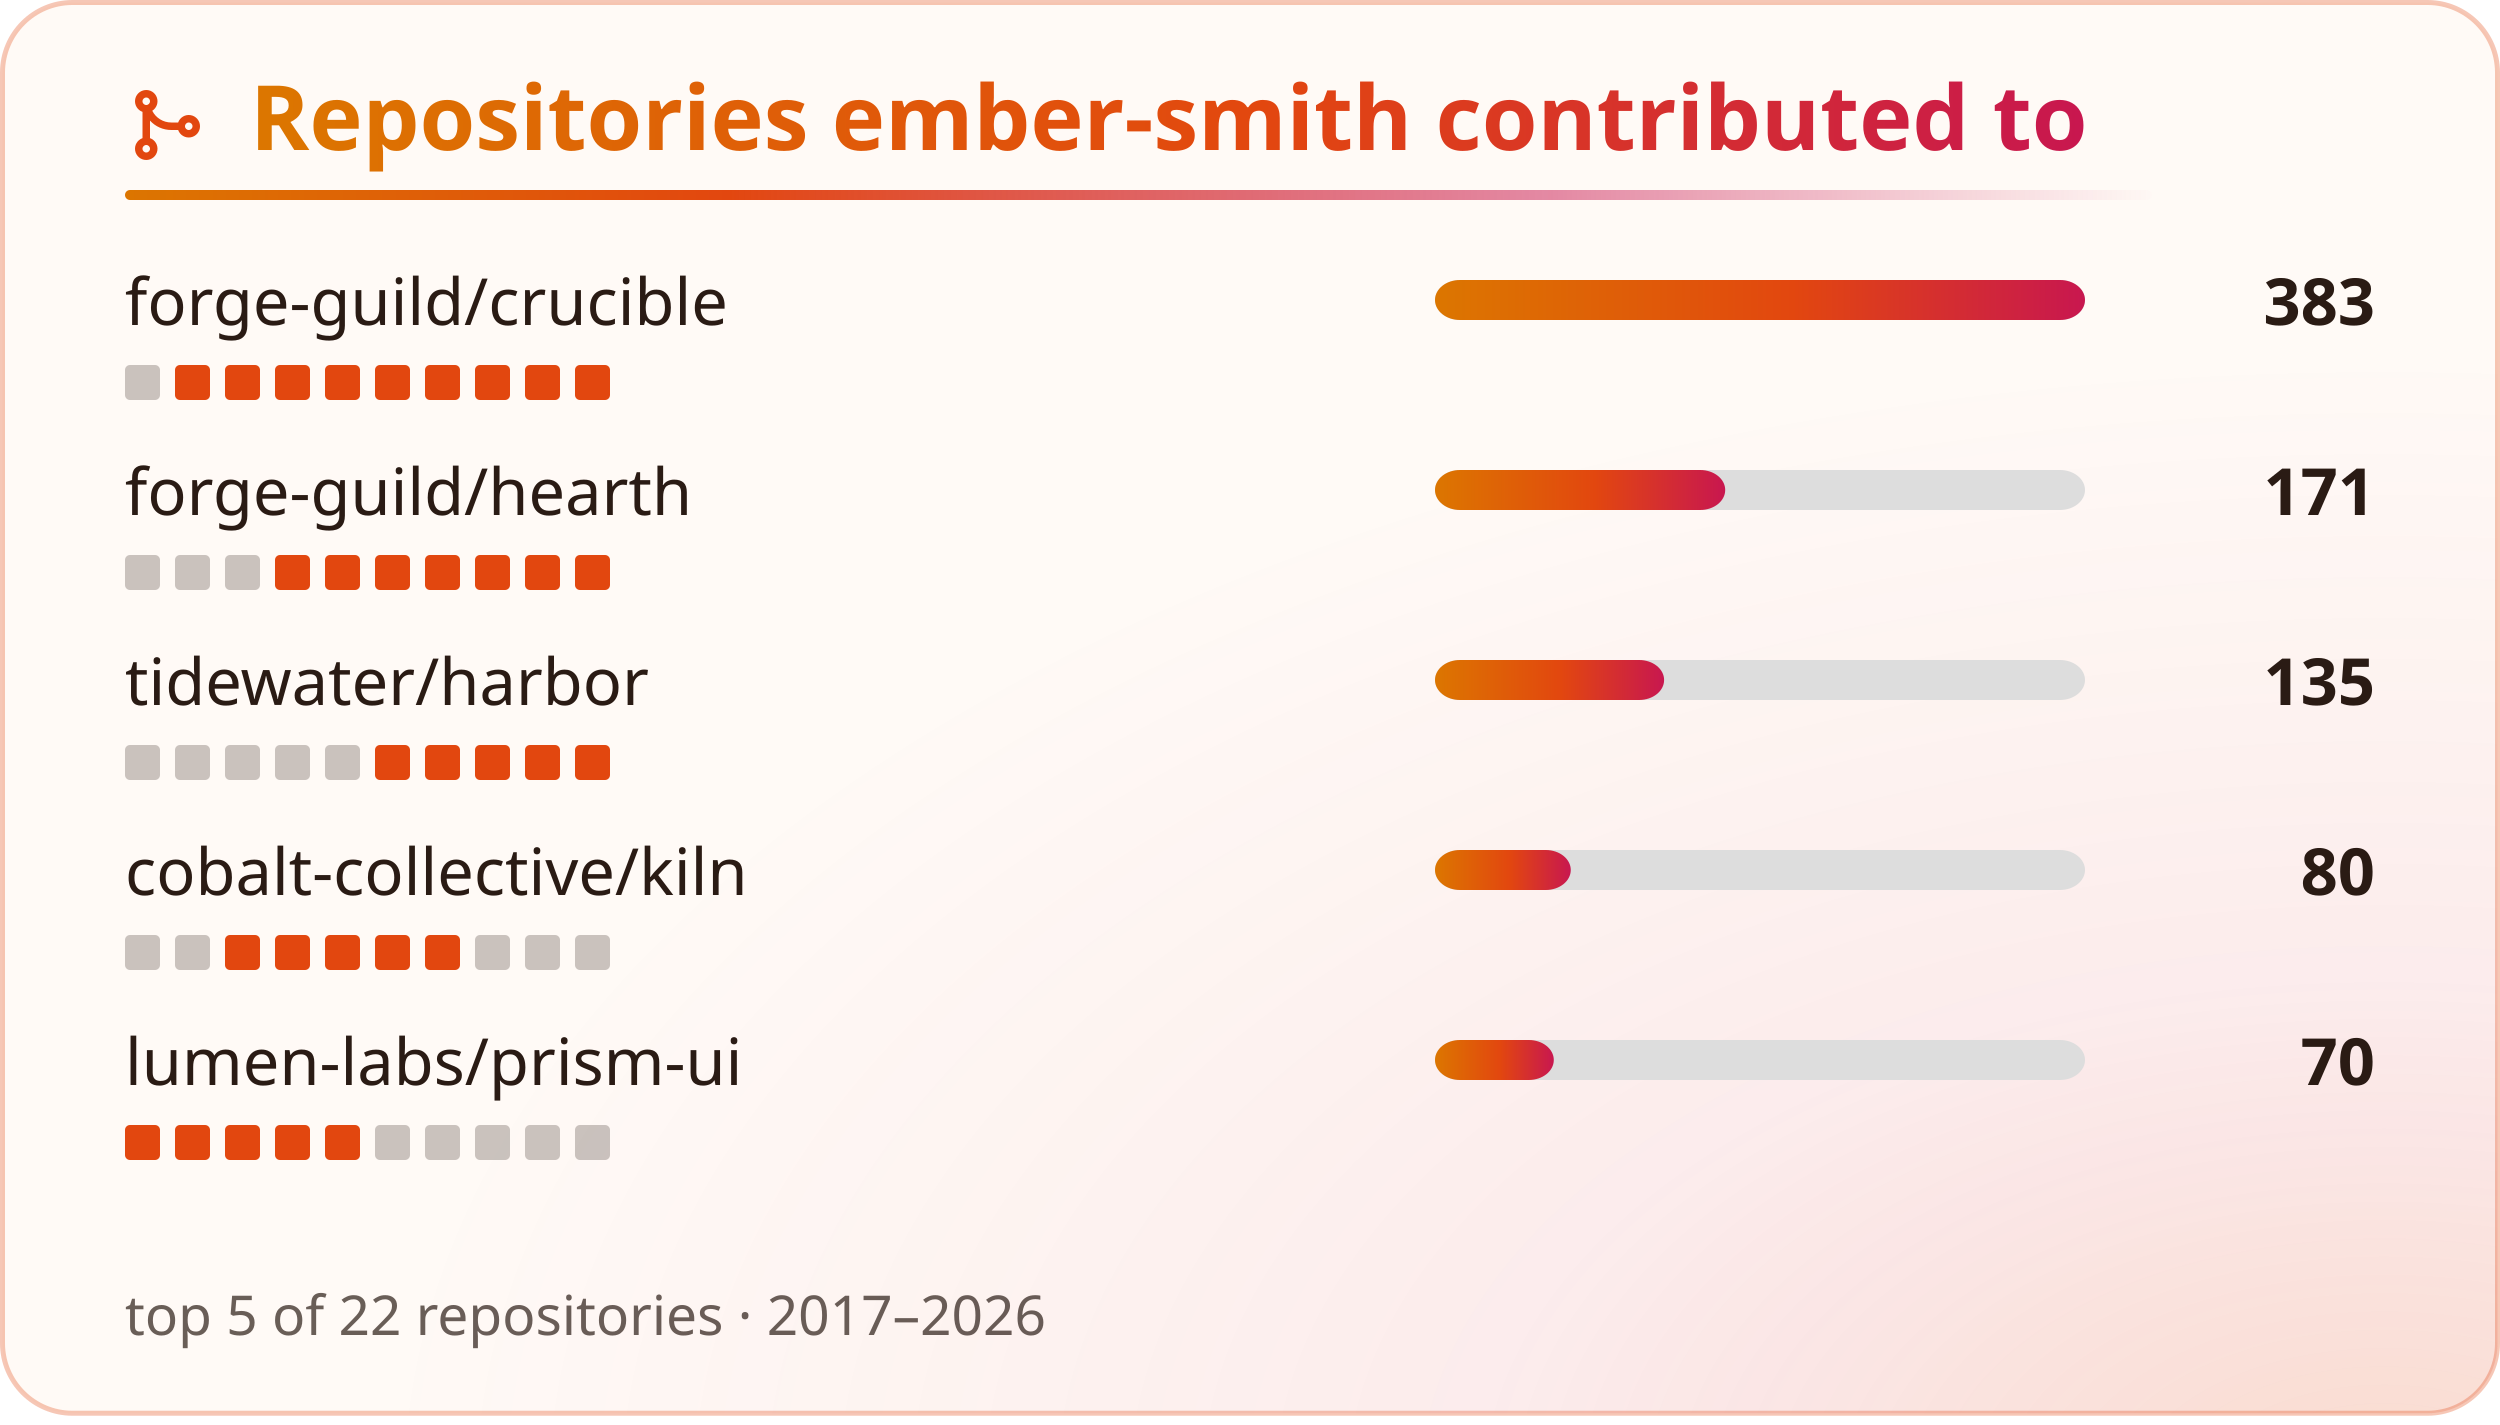
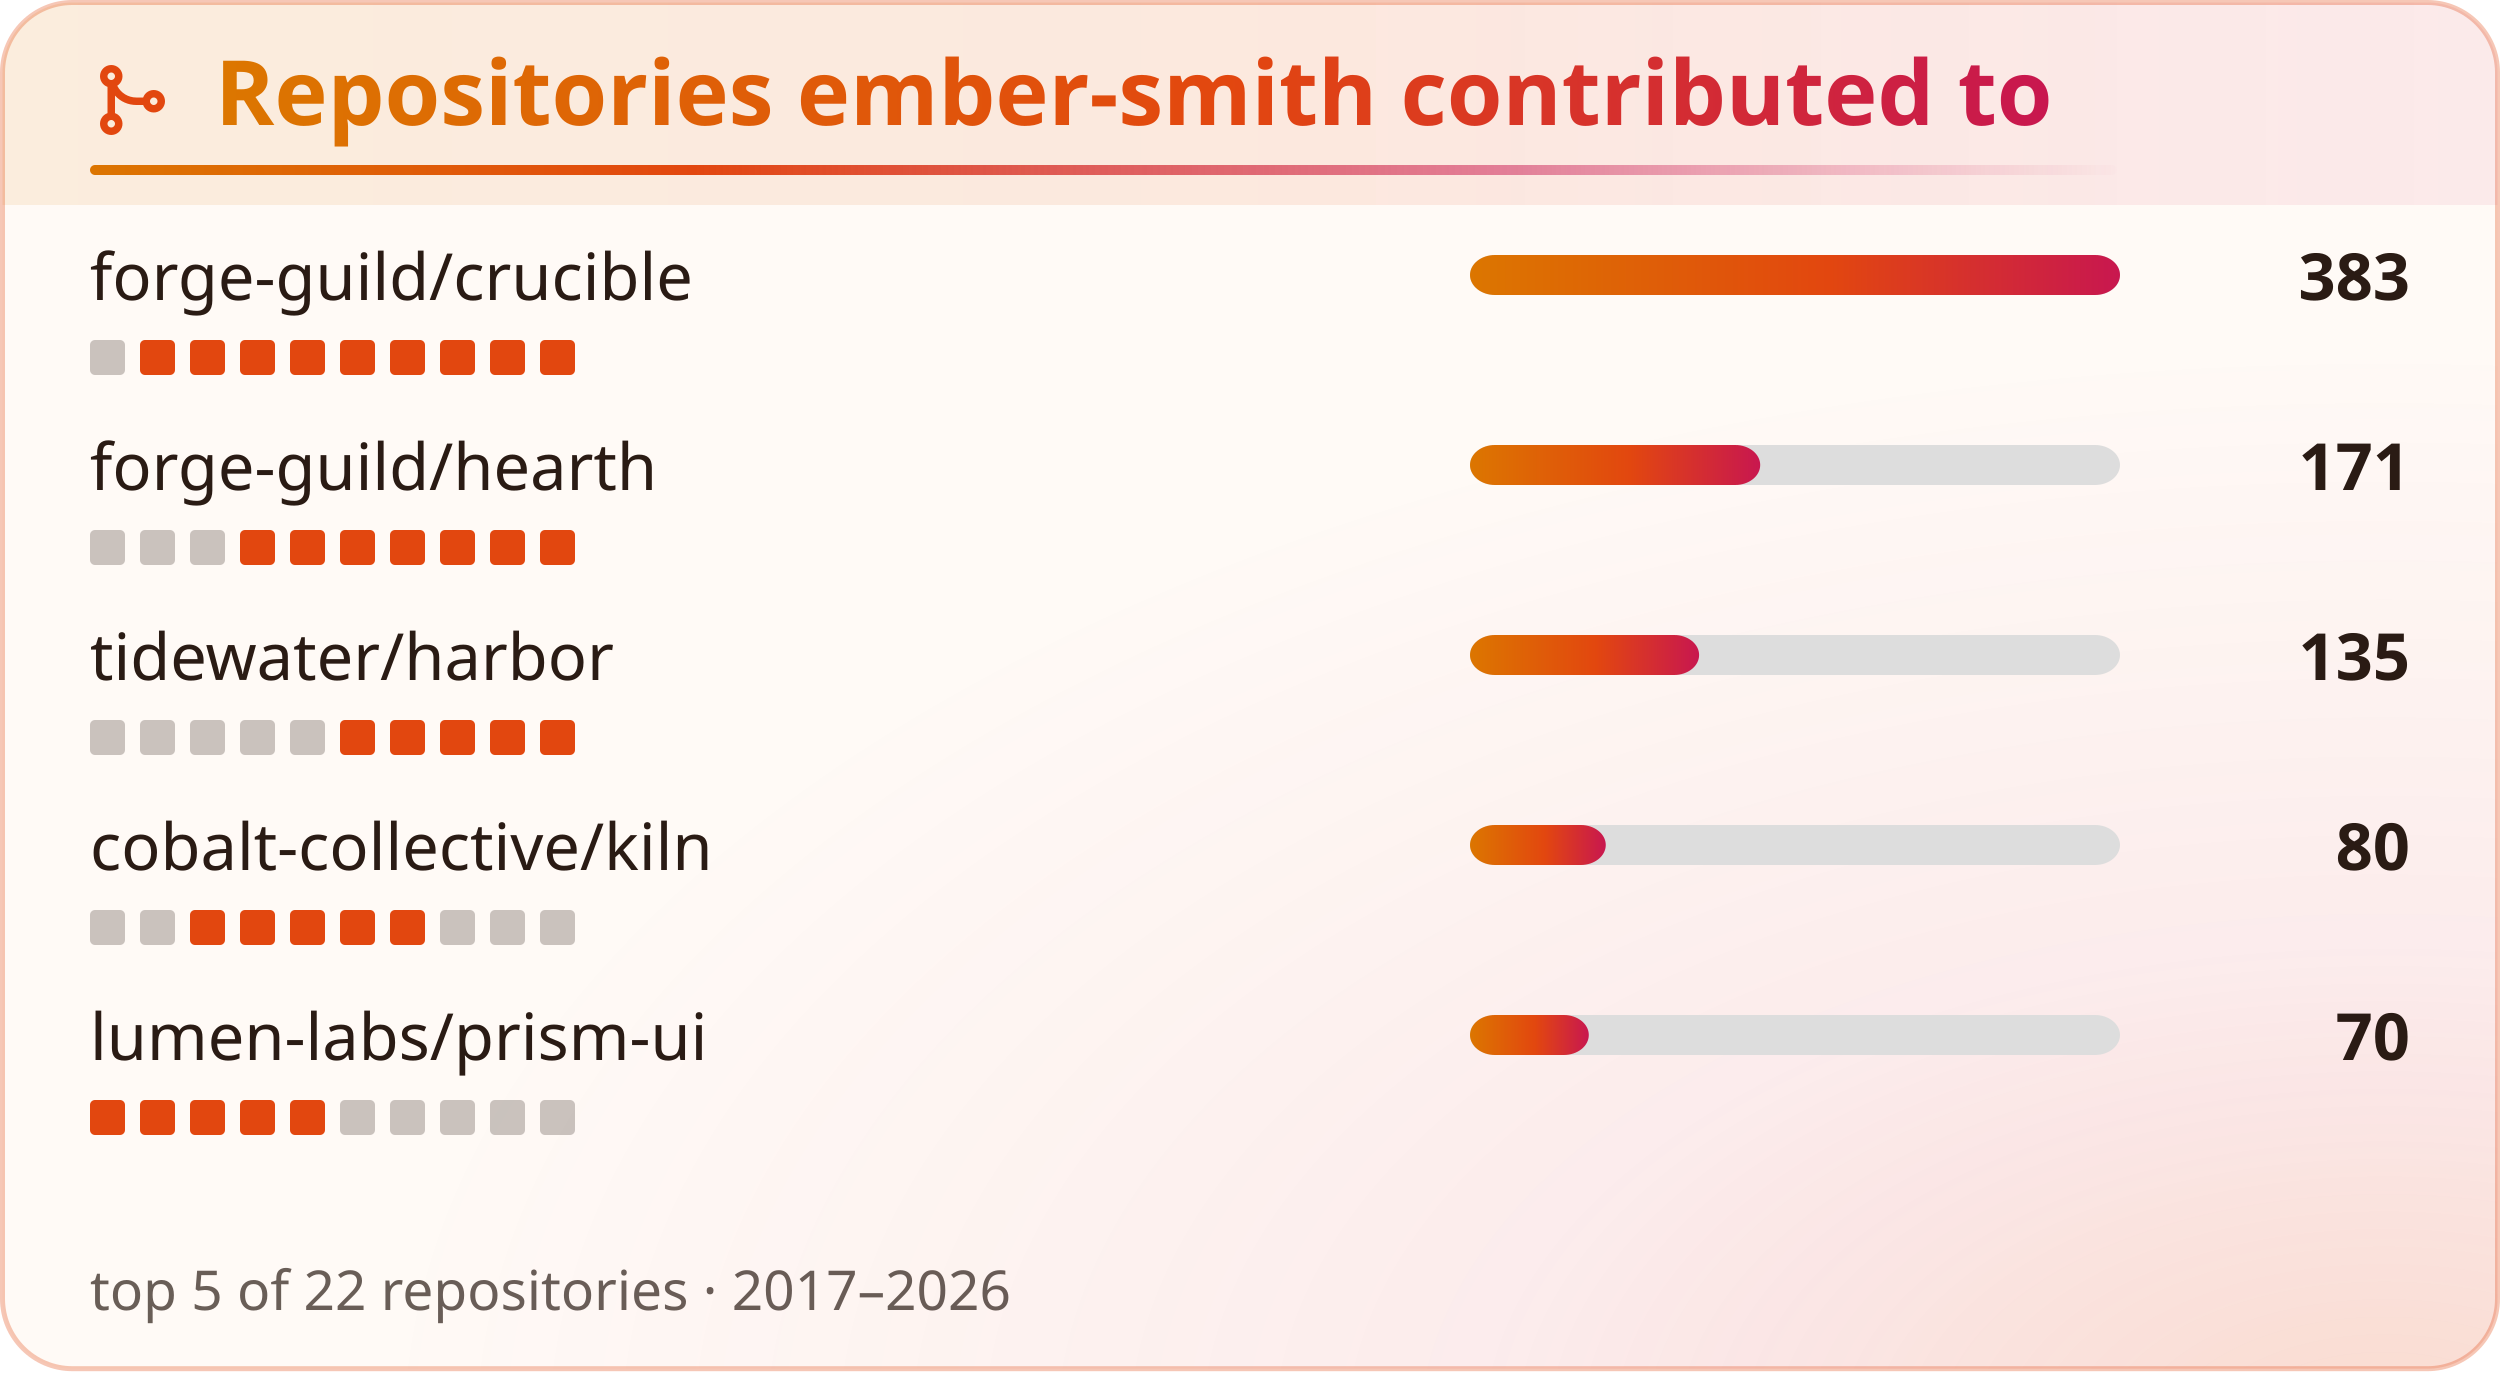
- <svg xmlns="http://www.w3.org/2000/svg" width="500" height="285" viewBox="0 0 500 285" fill="none" role="img" aria-labelledby="title-id desc-id">
+ <svg xmlns="http://www.w3.org/2000/svg" width="500" height="276" viewBox="0 0 500 276" fill="none" role="img" aria-labelledby="title-id desc-id">
  <style>
    .header {
      font: 600 18px 'Segoe UI', Ubuntu, "Helvetica Neue", Sans-Serif;
      fill: url(#heat);
      animation: fadeInAnimation 0.8s ease-in-out backwards;
    }
    /* The icon reads against the title rather than with it, so it keeps its own color. */
    .title-icon {
      fill: #e2470f;
      animation: fadeInAnimation 0.8s ease-in-out backwards;
    }
    .title-accent {
      transform-box: fill-box;
      transform-origin: left center;
      animation: trailAnimation 0.9s cubic-bezier(0.2, 0.7, 0.2, 1) 0.2s backwards;
    }
    @supports(-moz-appearance: auto) {
      /* Selector detects Firefox */
      .header {
        font-size: 15.5px;
      }
    }
    @keyframes growWidthAnimation {
      from {
        width: 0;
      }
      to {
        width: 100%;
      }
    }
    .repo-name {
      font: 400 13px 'Segoe UI', Ubuntu, "Helvetica Neue", Sans-Serif;
      fill: #2a1b14;
    }
    .count {
      font: 600 13px 'Segoe UI', Ubuntu, "Helvetica Neue", Sans-Serif;
      fill: #2a1b14;
      font-variant-numeric: tabular-nums;
    }
    .footer {
      font: 400 11px 'Segoe UI', Ubuntu, "Helvetica Neue", Sans-Serif;
      fill: #2a1b14;
      opacity: 0.7;
    }
    @supports(-moz-appearance: auto) {
      /* Selector detects Firefox */
      .repo-name {
        font-size: 12px;
      }
      .count {
        font-size: 12px;
      }
    }
    .year-on {
      fill: #e2470f;
    }
    .year-off {
      fill: #2a1b14;
      opacity: 0.25;
    }
    .progress-background {
      fill: #ddd;
    }
    .lang-progress {
      fill: url(#heat);
      animation: growWidthAnimation 0.6s ease-in-out backwards;
    }
    .stagger {
      animation: fadeInAnimation 0.3s ease-in-out backwards;
    }
    .icon {
      fill: #e2470f;
      display: block;
    }
    /* Animations */
    @keyframes scaleInAnimation {
      from {
        transform: translate(-5px, 5px) scale(0);
      }
      to {
        transform: translate(-5px, 5px) scale(1);
      }
    }
    @keyframes fadeInAnimation {
      from {
        opacity: 0;
      }
      to {
        opacity: 1;
      }
    }
    @keyframes trailAnimation {
      from {
        transform: scaleX(0);
      }
    }
    @media (prefers-reduced-motion: reduce) {
      * {
        animation-duration: 0s !important;
        animation-delay: 0s !important;
      }
    }
  </style>
  <defs>
    <linearGradient id="heat" x1="0" y1="0" x2="1" y2="0">
      <stop offset="0" class="heat-0" stop-color="#dc7600" />
      <stop offset="0.55" class="heat-1" stop-color="#e2470f" />
      <stop offset="1" class="heat-2" stop-color="#c8174f" />
    </linearGradient>
    <linearGradient id="heat-trail" x1="0" y1="0" x2="1" y2="0">
      <stop offset="0" class="heat-0" stop-color="#dc7600" />
      <stop offset="0.3" class="heat-1" stop-color="#e2470f" />
      <stop offset="0.7" class="heat-2" stop-color="#c8174f" stop-opacity="0.5" />
      <stop offset="1" class="heat-2" stop-color="#c8174f" stop-opacity="0" />
    </linearGradient>
+     <linearGradient id="heat-band" x1="0" y1="0" x2="1" y2="0">
+       <stop offset="0" class="band-0" stop-color="#dc7600" stop-opacity="0.1" />
+       <stop offset="0.55" class="band-1" stop-color="#e2470f" stop-opacity="0.1" />
+       <stop offset="1" class="band-2" stop-color="#c8174f" stop-opacity="0.07" />
+     </linearGradient>
    <radialGradient id="heat-glow" cx="0.95" cy="1.05" r="0.8">
      <stop offset="0" class="glow-core" stop-color="#e2470f" stop-opacity="0.17" />
      <stop offset="0.45" class="glow-edge" stop-color="#c8174f" stop-opacity="0.06" />
      <stop offset="1" class="heat-2" stop-color="#c8174f" stop-opacity="0" />
    </radialGradient>
  </defs>
  <rect data-testid="card-bg" class="card-bg" x="0.5" y="0.5" rx="14" height="99%" width="499" stroke="#e2470f4d" fill="#fffaf6" stroke-opacity="1" />
  <rect data-testid="card-glow" x="0.5" y="0.5" rx="14" height="99%" width="499" fill="url(#heat-glow)" />
-   <g data-testid="card-title" transform="translate(25, 30)">
+   <path data-testid="title-band" d="M0.5 14.5a14 14 0 0 1 14 -14h471a14 14 0 0 1 14 14v26.5h-499z" fill="url(#heat-band)" />
+   <g data-testid="card-title" transform="translate(18, 25)">
    <g>
      <svg class="title-icon" x="0" y="-13" viewBox="0 0 16 16" version="1.1" width="16" height="16">
        <path fill-rule="evenodd" d="M5.45 5.154A4.25 4.25 0 0 0 9.25 7.5h1.378a2.251 2.251 0 1 1 0 1.5H9.25A5.734 5.734 0 0 1 5 7.123v3.505a2.25 2.25 0 1 1-1.5 0V5.372a2.25 2.25 0 1 1 1.95-.218ZM4.25 13.5a.75.75 0 1 0 0-1.5.75.75 0 0 0 0 1.5Zm8.5-4.5a.75.75 0 1 0 0-1.5.75.75 0 0 0 0 1.5ZM5 3.25a.75.75 0 1 0 0 .005V3.25Z" />
      </svg>
    </g>
    <g transform="translate(25, 0)">
      <text x="0" y="0" class="header" data-testid="header">Repositories ember-smith contributed to</text>
    </g>
    <rect data-testid="title-accent" class="title-accent" x="0" y="8" width="405.4" height="2" rx="1" fill="url(#heat-trail)" />
  </g>
-   <g data-testid="main-card-body" transform="translate(0, 55)">
-     <g data-testid="contributed-to-body" transform="translate(25, 0)">
+   <g data-testid="main-card-body" transform="translate(0, 50)">
+     <g data-testid="contributed-to-body" transform="translate(18, 0)">
      <g class="stagger" style="animation-delay: 450ms" transform="translate(0, 10)">
        <text class="repo-name" data-testid="repo-name" x="0" y="0">forge-guild/crucible</text>
-         <svg width="130" x="262" y="-9">
+         <svg width="130" x="276" y="-9">
          <rect data-testid="progress-background" class="progress-background" rx="5" ry="5" x="0" y="0" width="130" height="8" />
          <svg data-testid="lang-progress" width="100%">
            <rect width="100%" height="8" rx="5" ry="5" x="0" y="0" class="lang-progress" style="animation-delay: 450ms;" />
          </svg>
        </svg>
-         <text class="count" data-testid="repo-contributions" x="450" y="0" text-anchor="end">383</text>
+         <text class="count" data-testid="repo-contributions" x="464" y="0" text-anchor="end">383</text>
        <g data-testid="year-strip" transform="translate(0, 8)">
          <rect data-testid="year-off" class="year-off" x="0" y="0" width="7" height="7" rx="1" ry="1" />
          <rect data-testid="year-on" class="year-on" x="10" y="0" width="7" height="7" rx="1" ry="1" />
          <rect data-testid="year-on" class="year-on" x="20" y="0" width="7" height="7" rx="1" ry="1" />
          <rect data-testid="year-on" class="year-on" x="30" y="0" width="7" height="7" rx="1" ry="1" />
          <rect data-testid="year-on" class="year-on" x="40" y="0" width="7" height="7" rx="1" ry="1" />
          <rect data-testid="year-on" class="year-on" x="50" y="0" width="7" height="7" rx="1" ry="1" />
          <rect data-testid="year-on" class="year-on" x="60" y="0" width="7" height="7" rx="1" ry="1" />
          <rect data-testid="year-on" class="year-on" x="70" y="0" width="7" height="7" rx="1" ry="1" />
          <rect data-testid="year-on" class="year-on" x="80" y="0" width="7" height="7" rx="1" ry="1" />
          <rect data-testid="year-on" class="year-on" x="90" y="0" width="7" height="7" rx="1" ry="1" />
        </g>
      </g>
      <g class="stagger" style="animation-delay: 600ms" transform="translate(0, 48)">
        <text class="repo-name" data-testid="repo-name" x="0" y="0">forge-guild/hearth</text>
-         <svg width="130" x="262" y="-9">
+         <svg width="130" x="276" y="-9">
          <rect data-testid="progress-background" class="progress-background" rx="5" ry="5" x="0" y="0" width="130" height="8" />
          <svg data-testid="lang-progress" width="44.648%">
            <rect width="100%" height="8" rx="5" ry="5" x="0" y="0" class="lang-progress" style="animation-delay: 600ms;" />
          </svg>
        </svg>
-         <text class="count" data-testid="repo-contributions" x="450" y="0" text-anchor="end">171</text>
+         <text class="count" data-testid="repo-contributions" x="464" y="0" text-anchor="end">171</text>
        <g data-testid="year-strip" transform="translate(0, 8)">
          <rect data-testid="year-off" class="year-off" x="0" y="0" width="7" height="7" rx="1" ry="1" />
          <rect data-testid="year-off" class="year-off" x="10" y="0" width="7" height="7" rx="1" ry="1" />
          <rect data-testid="year-off" class="year-off" x="20" y="0" width="7" height="7" rx="1" ry="1" />
          <rect data-testid="year-on" class="year-on" x="30" y="0" width="7" height="7" rx="1" ry="1" />
          <rect data-testid="year-on" class="year-on" x="40" y="0" width="7" height="7" rx="1" ry="1" />
          <rect data-testid="year-on" class="year-on" x="50" y="0" width="7" height="7" rx="1" ry="1" />
          <rect data-testid="year-on" class="year-on" x="60" y="0" width="7" height="7" rx="1" ry="1" />
          <rect data-testid="year-on" class="year-on" x="70" y="0" width="7" height="7" rx="1" ry="1" />
          <rect data-testid="year-on" class="year-on" x="80" y="0" width="7" height="7" rx="1" ry="1" />
          <rect data-testid="year-on" class="year-on" x="90" y="0" width="7" height="7" rx="1" ry="1" />
        </g>
      </g>
      <g class="stagger" style="animation-delay: 750ms" transform="translate(0, 86)">
        <text class="repo-name" data-testid="repo-name" x="0" y="0">tidewater/harbor</text>
-         <svg width="130" x="262" y="-9">
+         <svg width="130" x="276" y="-9">
          <rect data-testid="progress-background" class="progress-background" rx="5" ry="5" x="0" y="0" width="130" height="8" />
          <svg data-testid="lang-progress" width="35.248%">
            <rect width="100%" height="8" rx="5" ry="5" x="0" y="0" class="lang-progress" style="animation-delay: 750ms;" />
          </svg>
        </svg>
-         <text class="count" data-testid="repo-contributions" x="450" y="0" text-anchor="end">135</text>
+         <text class="count" data-testid="repo-contributions" x="464" y="0" text-anchor="end">135</text>
        <g data-testid="year-strip" transform="translate(0, 8)">
          <rect data-testid="year-off" class="year-off" x="0" y="0" width="7" height="7" rx="1" ry="1" />
          <rect data-testid="year-off" class="year-off" x="10" y="0" width="7" height="7" rx="1" ry="1" />
          <rect data-testid="year-off" class="year-off" x="20" y="0" width="7" height="7" rx="1" ry="1" />
          <rect data-testid="year-off" class="year-off" x="30" y="0" width="7" height="7" rx="1" ry="1" />
          <rect data-testid="year-off" class="year-off" x="40" y="0" width="7" height="7" rx="1" ry="1" />
          <rect data-testid="year-on" class="year-on" x="50" y="0" width="7" height="7" rx="1" ry="1" />
          <rect data-testid="year-on" class="year-on" x="60" y="0" width="7" height="7" rx="1" ry="1" />
          <rect data-testid="year-on" class="year-on" x="70" y="0" width="7" height="7" rx="1" ry="1" />
          <rect data-testid="year-on" class="year-on" x="80" y="0" width="7" height="7" rx="1" ry="1" />
          <rect data-testid="year-on" class="year-on" x="90" y="0" width="7" height="7" rx="1" ry="1" />
        </g>
      </g>
      <g class="stagger" style="animation-delay: 900ms" transform="translate(0, 124)">
        <text class="repo-name" data-testid="repo-name" x="0" y="0">cobalt-collective/kiln</text>
-         <svg width="130" x="262" y="-9">
+         <svg width="130" x="276" y="-9">
          <rect data-testid="progress-background" class="progress-background" rx="5" ry="5" x="0" y="0" width="130" height="8" />
          <svg data-testid="lang-progress" width="20.888%">
            <rect width="100%" height="8" rx="5" ry="5" x="0" y="0" class="lang-progress" style="animation-delay: 900ms;" />
          </svg>
        </svg>
-         <text class="count" data-testid="repo-contributions" x="450" y="0" text-anchor="end">80</text>
+         <text class="count" data-testid="repo-contributions" x="464" y="0" text-anchor="end">80</text>
        <g data-testid="year-strip" transform="translate(0, 8)">
          <rect data-testid="year-off" class="year-off" x="0" y="0" width="7" height="7" rx="1" ry="1" />
          <rect data-testid="year-off" class="year-off" x="10" y="0" width="7" height="7" rx="1" ry="1" />
          <rect data-testid="year-on" class="year-on" x="20" y="0" width="7" height="7" rx="1" ry="1" />
          <rect data-testid="year-on" class="year-on" x="30" y="0" width="7" height="7" rx="1" ry="1" />
          <rect data-testid="year-on" class="year-on" x="40" y="0" width="7" height="7" rx="1" ry="1" />
          <rect data-testid="year-on" class="year-on" x="50" y="0" width="7" height="7" rx="1" ry="1" />
          <rect data-testid="year-on" class="year-on" x="60" y="0" width="7" height="7" rx="1" ry="1" />
          <rect data-testid="year-off" class="year-off" x="70" y="0" width="7" height="7" rx="1" ry="1" />
          <rect data-testid="year-off" class="year-off" x="80" y="0" width="7" height="7" rx="1" ry="1" />
          <rect data-testid="year-off" class="year-off" x="90" y="0" width="7" height="7" rx="1" ry="1" />
        </g>
      </g>
      <g class="stagger" style="animation-delay: 1050ms" transform="translate(0, 162)">
        <text class="repo-name" data-testid="repo-name" x="0" y="0">lumen-labs/prism-ui</text>
-         <svg width="130" x="262" y="-9">
+         <svg width="130" x="276" y="-9">
          <rect data-testid="progress-background" class="progress-background" rx="5" ry="5" x="0" y="0" width="130" height="8" />
          <svg data-testid="lang-progress" width="18.277%">
            <rect width="100%" height="8" rx="5" ry="5" x="0" y="0" class="lang-progress" style="animation-delay: 1050ms;" />
          </svg>
        </svg>
-         <text class="count" data-testid="repo-contributions" x="450" y="0" text-anchor="end">70</text>
+         <text class="count" data-testid="repo-contributions" x="464" y="0" text-anchor="end">70</text>
        <g data-testid="year-strip" transform="translate(0, 8)">
          <rect data-testid="year-on" class="year-on" x="0" y="0" width="7" height="7" rx="1" ry="1" />
          <rect data-testid="year-on" class="year-on" x="10" y="0" width="7" height="7" rx="1" ry="1" />
          <rect data-testid="year-on" class="year-on" x="20" y="0" width="7" height="7" rx="1" ry="1" />
          <rect data-testid="year-on" class="year-on" x="30" y="0" width="7" height="7" rx="1" ry="1" />
          <rect data-testid="year-on" class="year-on" x="40" y="0" width="7" height="7" rx="1" ry="1" />
          <rect data-testid="year-off" class="year-off" x="50" y="0" width="7" height="7" rx="1" ry="1" />
          <rect data-testid="year-off" class="year-off" x="60" y="0" width="7" height="7" rx="1" ry="1" />
          <rect data-testid="year-off" class="year-off" x="70" y="0" width="7" height="7" rx="1" ry="1" />
          <rect data-testid="year-off" class="year-off" x="80" y="0" width="7" height="7" rx="1" ry="1" />
          <rect data-testid="year-off" class="year-off" x="90" y="0" width="7" height="7" rx="1" ry="1" />
        </g>
      </g>
      <text class="footer" data-testid="footer" x="0" y="212">top 5 of 22 repositories · 2017–2026</text>
    </g>
  </g>
</svg>
